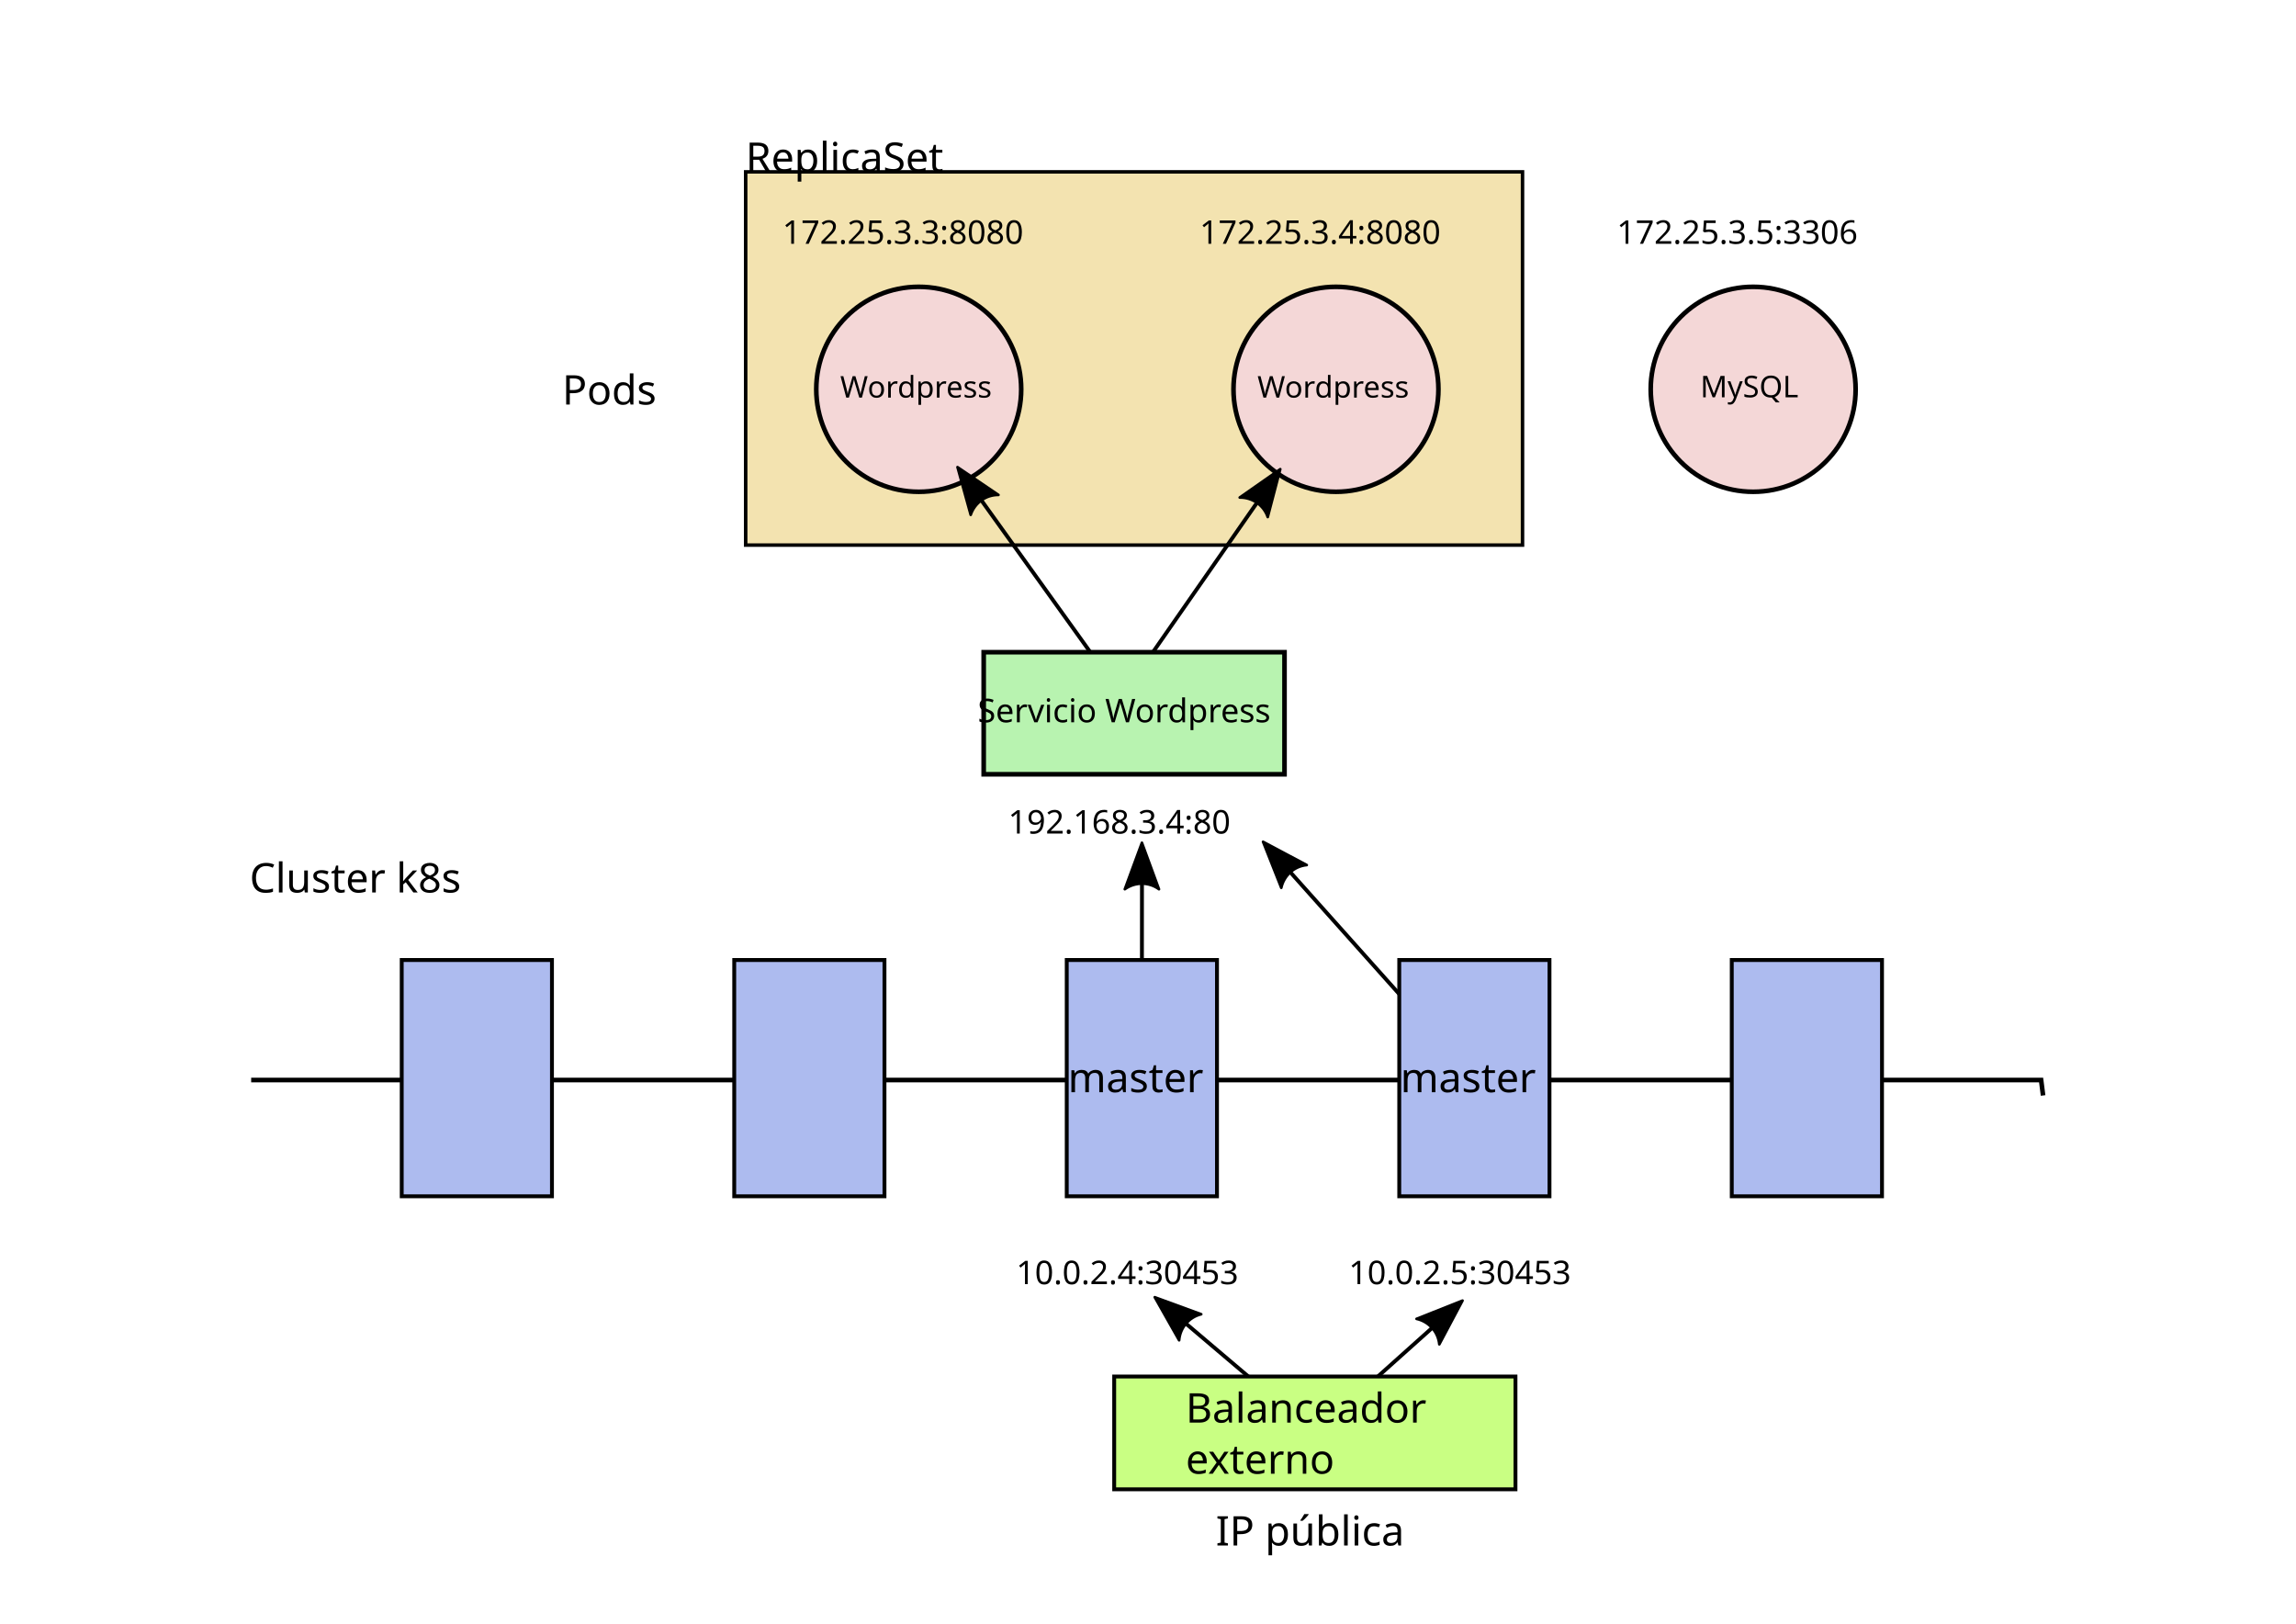
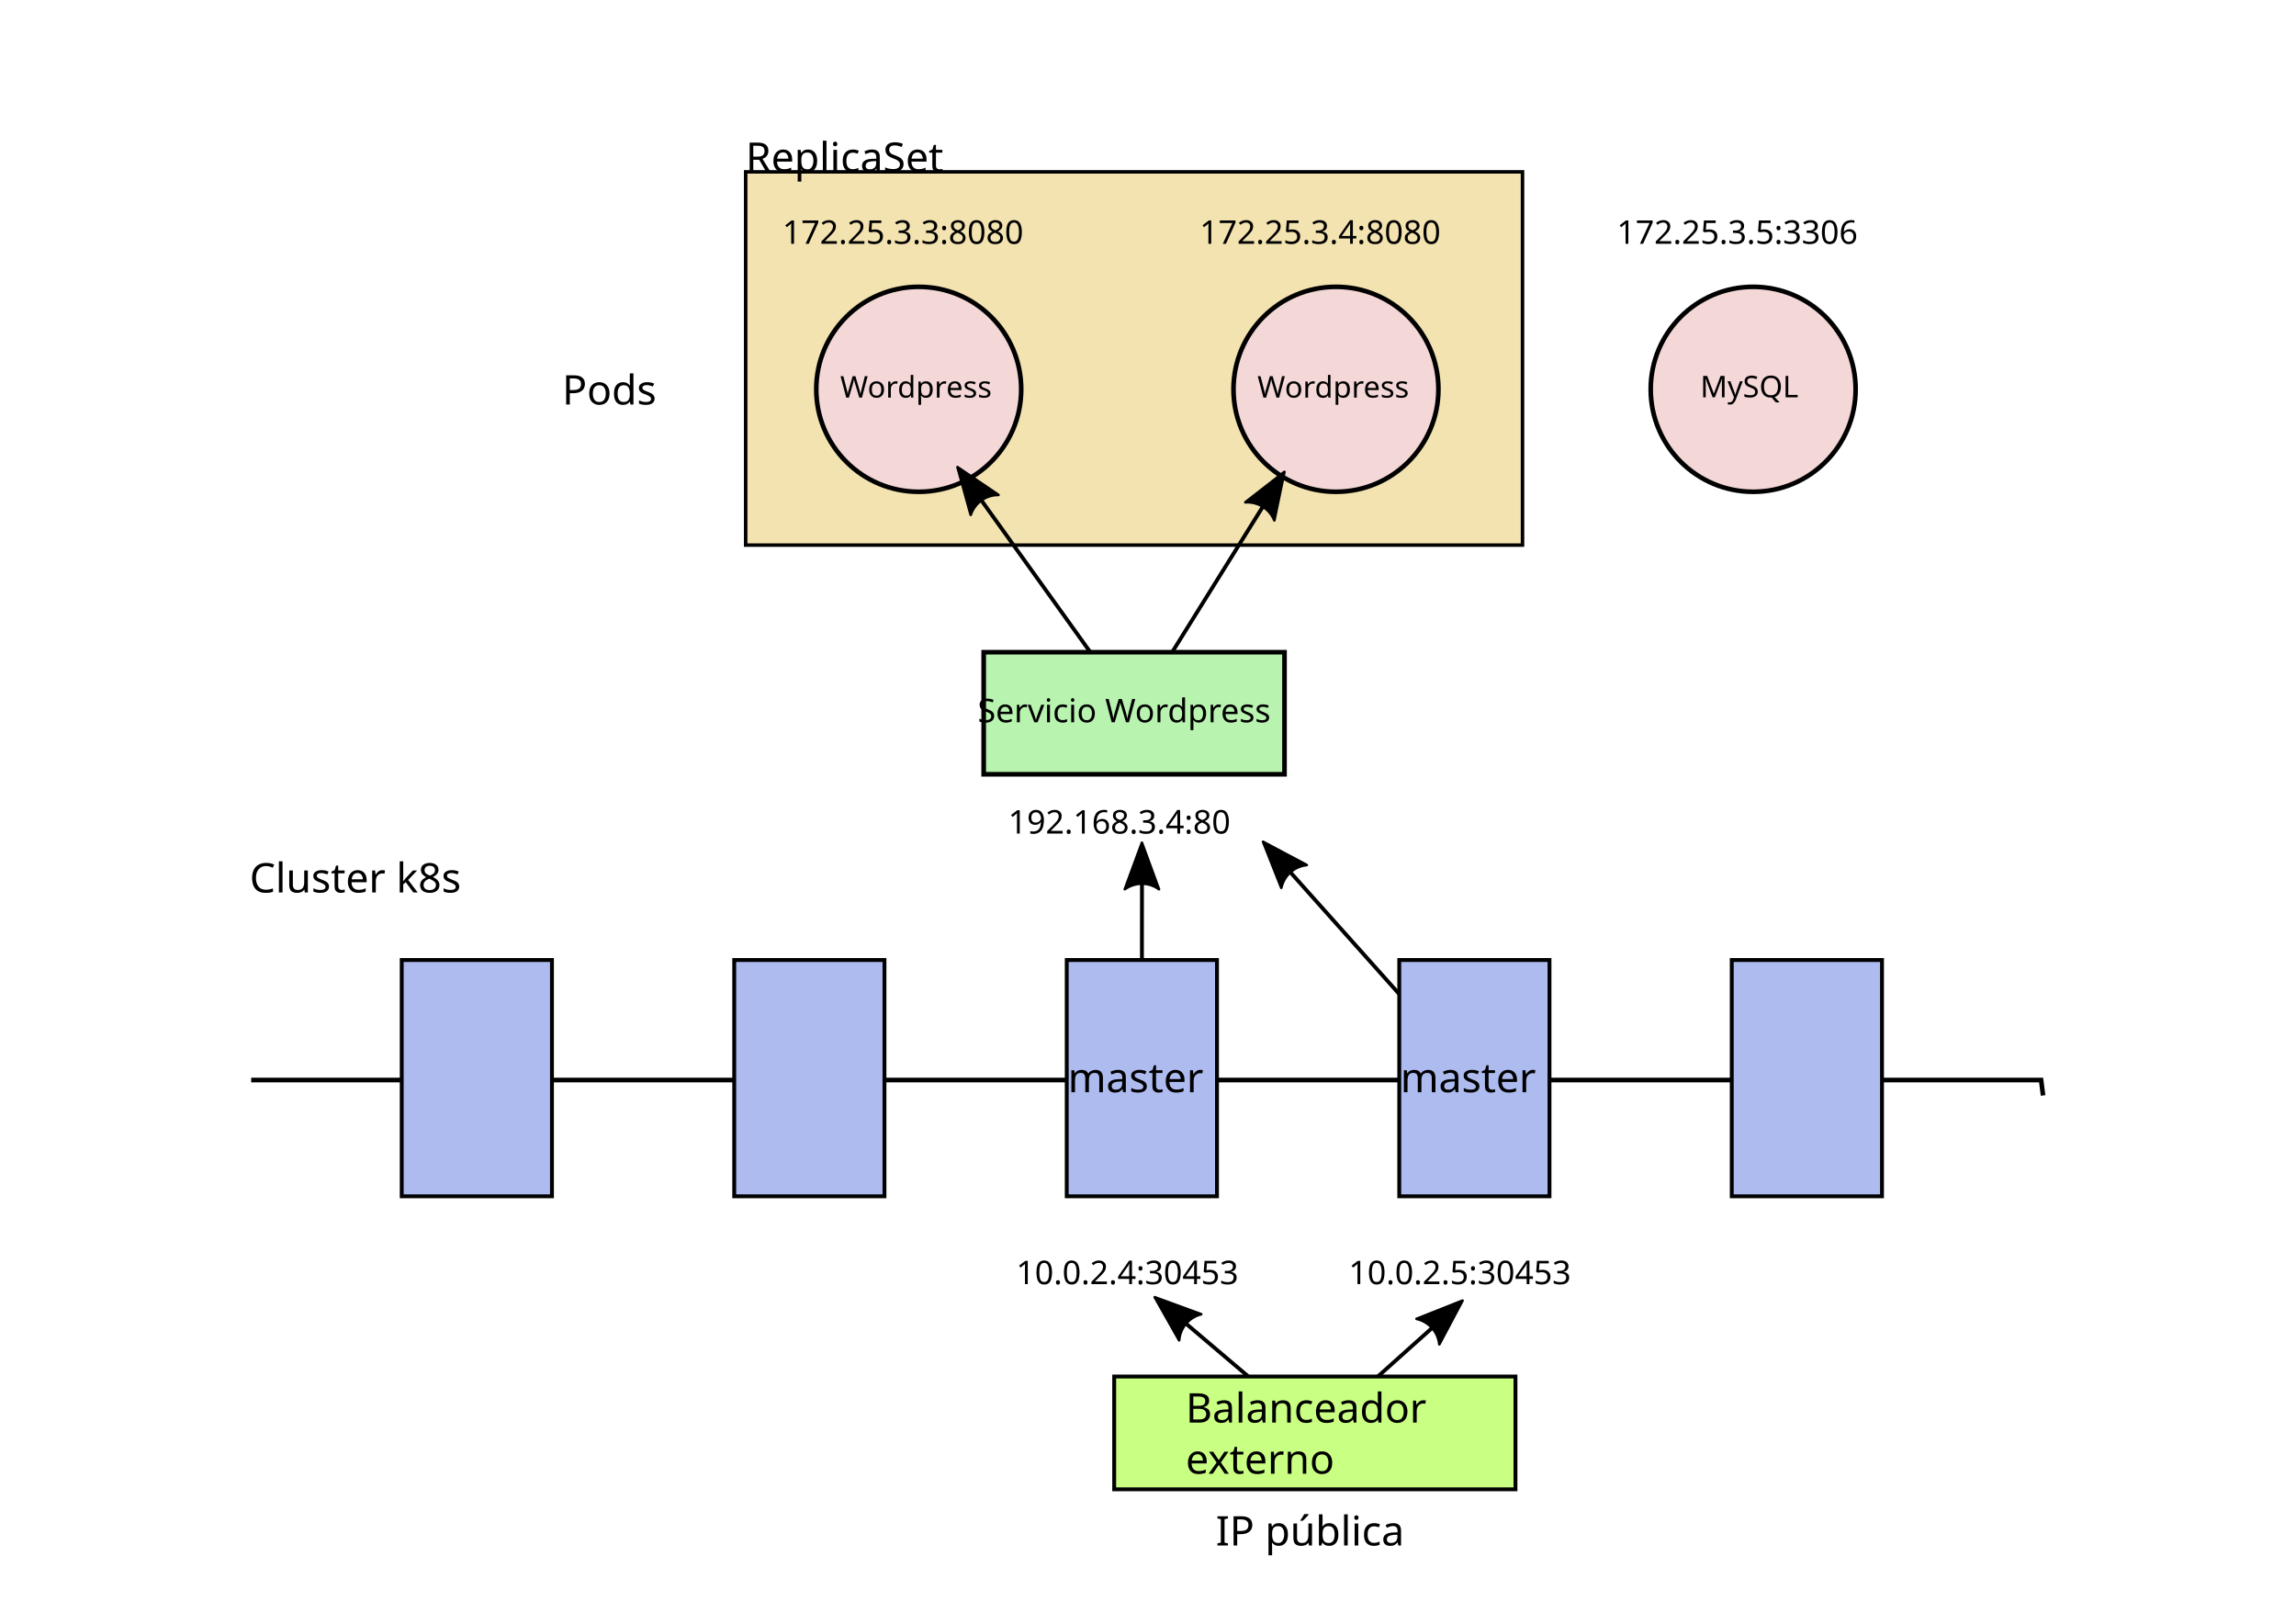
<svg xmlns="http://www.w3.org/2000/svg" width="297mm" height="210mm" viewBox="0 0 297 210" version="1.1" id="svg8">
  <defs id="defs2">
    <marker style="overflow:visible;" id="marker2127" refX="0.0" refY="0.0" orient="auto">
      <path transform="scale(1.1) rotate(180) translate(1,0)" d="M 8.719,4.034 L -2.207,0.016 L 8.719,-4.002 C 6.973,-1.63 6.983,1.616 8.719,4.034 z " style="fill-rule:evenodd;stroke-width:0.625;stroke-linejoin:round;stroke:#000000;stroke-opacity:1;fill:#000000;fill-opacity:1" id="path2125" />
    </marker>
    <marker style="overflow:visible;" id="marker2117" refX="0.0" refY="0.0" orient="auto">
      <path transform="scale(1.1) rotate(180) translate(1,0)" d="M 8.719,4.034 L -2.207,0.016 L 8.719,-4.002 C 6.973,-1.63 6.983,1.616 8.719,4.034 z " style="fill-rule:evenodd;stroke-width:0.625;stroke-linejoin:round;stroke:#000000;stroke-opacity:1;fill:#000000;fill-opacity:1" id="path2115" />
    </marker>
    <marker style="overflow:visible;" id="marker2041" refX="0.0" refY="0.0" orient="auto">
      <path transform="scale(1.1) rotate(180) translate(1,0)" d="M 8.719,4.034 L -2.207,0.016 L 8.719,-4.002 C 6.973,-1.63 6.983,1.616 8.719,4.034 z " style="fill-rule:evenodd;stroke-width:0.625;stroke-linejoin:round;stroke:#000000;stroke-opacity:1;fill:#000000;fill-opacity:1" id="path2039" />
    </marker>
    <marker style="overflow:visible;" id="marker1931" refX="0.0" refY="0.0" orient="auto">
      <path transform="scale(1.1) rotate(180) translate(1,0)" d="M 8.719,4.034 L -2.207,0.016 L 8.719,-4.002 C 6.973,-1.63 6.983,1.616 8.719,4.034 z " style="fill-rule:evenodd;stroke-width:0.625;stroke-linejoin:round;stroke:#000000;stroke-opacity:1;fill:#000000;fill-opacity:1" id="path1929" />
    </marker>
    <marker style="overflow:visible;" id="marker1827" refX="0.0" refY="0.0" orient="auto">
      <path transform="scale(1.1) rotate(180) translate(1,0)" d="M 8.719,4.034 L -2.207,0.016 L 8.719,-4.002 C 6.973,-1.63 6.983,1.616 8.719,4.034 z " style="fill-rule:evenodd;stroke-width:0.625;stroke-linejoin:round;stroke:#000000;stroke-opacity:1;fill:#000000;fill-opacity:1" id="path1825" />
    </marker>
    <marker style="overflow:visible;" id="marker1761" refX="0.0" refY="0.0" orient="auto">
      <path transform="scale(1.1) rotate(180) translate(1,0)" d="M 8.719,4.034 L -2.207,0.016 L 8.719,-4.002 C 6.973,-1.63 6.983,1.616 8.719,4.034 z " style="fill-rule:evenodd;stroke-width:0.625;stroke-linejoin:round;stroke:#000000;stroke-opacity:1;fill:#000000;fill-opacity:1" id="path1759" />
    </marker>
    <marker style="overflow:visible" id="Arrow2Lstart" refX="0.0" refY="0.0" orient="auto">
      <path transform="scale(1.1) translate(1,0)" d="M 8.719,4.034 L -2.207,0.016 L 8.719,-4.002 C 6.973,-1.63 6.983,1.616 8.719,4.034 z " style="fill-rule:evenodd;stroke-width:0.625;stroke-linejoin:round;stroke:#000000;stroke-opacity:1;fill:#000000;fill-opacity:1" id="path1102" />
    </marker>
    <marker style="overflow:visible;" id="marker1501" refX="0.0" refY="0.0" orient="auto">
      <path transform="scale(1.1) rotate(180) translate(1,0)" d="M 8.719,4.034 L -2.207,0.016 L 8.719,-4.002 C 6.973,-1.63 6.983,1.616 8.719,4.034 z " style="fill-rule:evenodd;stroke-width:0.625;stroke-linejoin:round;stroke:#ff0000;stroke-opacity:1;fill:#ff0000;fill-opacity:1" id="path1499" />
    </marker>
    <marker style="overflow:visible;" id="marker1437" refX="0.0" refY="0.0" orient="auto">
      <path transform="scale(1.1) rotate(180) translate(1,0)" d="M 8.719,4.034 L -2.207,0.016 L 8.719,-4.002 C 6.973,-1.63 6.983,1.616 8.719,4.034 z " style="fill-rule:evenodd;stroke-width:0.625;stroke-linejoin:round;stroke:#000000;stroke-opacity:1;fill:#000000;fill-opacity:1" id="path1435" />
    </marker>
    <marker style="overflow:visible;" id="marker1381" refX="0.0" refY="0.0" orient="auto">
      <path transform="scale(1.1) rotate(180) translate(1,0)" d="M 8.719,4.034 L -2.207,0.016 L 8.719,-4.002 C 6.973,-1.63 6.983,1.616 8.719,4.034 z " style="fill-rule:evenodd;stroke-width:0.625;stroke-linejoin:round;stroke:#000000;stroke-opacity:1;fill:#000000;fill-opacity:1" id="path1379" />
    </marker>
    <marker style="overflow:visible;" id="marker1347" refX="0.0" refY="0.0" orient="auto">
      <path transform="scale(1.1) rotate(180) translate(1,0)" d="M 8.719,4.034 L -2.207,0.016 L 8.719,-4.002 C 6.973,-1.63 6.983,1.616 8.719,4.034 z " style="fill-rule:evenodd;stroke-width:0.625;stroke-linejoin:round;stroke:#000000;stroke-opacity:1;fill:#000000;fill-opacity:1" id="path1105" />
    </marker>
    <marker style="overflow:visible;" id="Arrow2Lend" refX="0.0" refY="0.0" orient="auto">
      <path transform="scale(1.1) rotate(180) translate(1,0)" d="M 8.719,4.034 L -2.207,0.016 L 8.719,-4.002 C 6.973,-1.63 6.983,1.616 8.719,4.034 z " style="fill-rule:evenodd;stroke-width:0.625;stroke-linejoin:round;stroke:#000000;stroke-opacity:1;fill:#000000;fill-opacity:1" id="path1167" />
    </marker>
  </defs>
  <g id="layer1">
    <rect style="color:#000000;overflow:visible;fill:#f3e3b0;fill-opacity:1;stroke:#000000;stroke-width:0.454;stroke-linecap:round;stroke-miterlimit:4;stroke-dasharray:none" id="rect1491" width="100.489" height="48.27" x="96.457" y="22.227" />
    <path style="fill:none;fill-rule:evenodd;stroke:#000000;stroke-width:0.6;stroke-linecap:butt;stroke-linejoin:miter;stroke-opacity:1;stroke-miterlimit:4;stroke-dasharray:none" d="M 32.49,139.687 H 264.029 l 0.255,1.994 v 0" id="path1009" />
    <rect style="color:#000000;overflow:visible;fill:#adbbef;stroke:#000000;stroke-width:0.5;stroke-linecap:round" id="rect958" width="19.434" height="30.56" x="51.965" y="124.162" />
    <rect style="color:#000000;overflow:visible;fill:#adbbef;stroke:#000000;stroke-width:0.5;stroke-linecap:round" id="rect958-3" width="19.434" height="30.56" x="94.977" y="124.162" />
    <rect style="color:#000000;overflow:visible;fill:#adbbef;stroke:#000000;stroke-width:0.5;stroke-linecap:round" id="rect958-6" width="19.434" height="30.56" x="137.989" y="124.162" />
    <rect style="color:#000000;overflow:visible;fill:#adbbef;stroke:#000000;stroke-width:0.5;stroke-linecap:round" id="rect958-7" width="19.434" height="30.56" x="181.001" y="124.162" />
    <rect style="color:#000000;overflow:visible;fill:#adbbef;stroke:#000000;stroke-width:0.5;stroke-linecap:round" id="rect958-5" width="19.434" height="30.56" x="224.013" y="124.162" />
    <text xml:space="preserve" style="font-style:normal;font-variant:normal;font-weight:normal;font-stretch:normal;font-size:5.292px;line-height:125%;font-family:Sans;-inkscape-font-specification:Sans;text-align:start;letter-spacing:0px;word-spacing:0px;writing-mode:lr-tb;text-anchor:start;fill:#000000;fill-opacity:1;stroke:none;stroke-width:0.265px;stroke-linecap:butt;stroke-linejoin:miter;stroke-opacity:1" x="32.28" y="115.431" id="text1013">
      <tspan id="tspan1011" x="32.28" y="115.431" style="stroke-width:0.265px">Cluster k8s</tspan>
    </text>
    <circle style="color:#000000;overflow:visible;fill:#f4d7d7;stroke:#000000;stroke-width:0.6;stroke-linecap:round;stroke-miterlimit:4;stroke-dasharray:none" id="path1015" cx="118.843" cy="50.35" r="13.255" />
    <circle style="color:#000000;overflow:visible;fill:#f4d7d7;stroke:#000000;stroke-width:0.6;stroke-linecap:round;stroke-miterlimit:4;stroke-dasharray:none" id="path1015-3" cx="172.813" cy="50.35" r="13.255" />
    <circle style="color:#000000;overflow:visible;fill:#f4d7d7;stroke:#000000;stroke-width:0.6;stroke-linecap:round;stroke-miterlimit:4;stroke-dasharray:none" id="path1015-5" cx="226.782" cy="50.35" r="13.255" />
    <rect style="color:#000000;overflow:visible;fill:#b8f3b0;fill-opacity:1;stroke:#000000;stroke-width:0.6;stroke-linecap:round;stroke-miterlimit:4;stroke-dasharray:none" id="rect1046" width="38.913" height="15.788" x="127.245" y="84.352" />
    <text xml:space="preserve" style="font-style:normal;font-variant:normal;font-weight:normal;font-stretch:normal;font-size:4.233px;line-height:125%;font-family:Sans;-inkscape-font-specification:'Sans, Normal';font-variant-ligatures:normal;font-variant-caps:normal;font-variant-numeric:normal;font-variant-east-asian:normal;text-align:start;letter-spacing:0px;word-spacing:0px;writing-mode:lr-tb;text-anchor:start;fill:#000000;fill-opacity:1;stroke:none;stroke-width:0.265px;stroke-linecap:butt;stroke-linejoin:miter;stroke-opacity:1" x="101.206" y="31.533" id="text1050">
      <tspan id="tspan1048" x="101.206" y="31.533" style="font-style:normal;font-variant:normal;font-weight:normal;font-stretch:normal;font-size:4.233px;font-family:Sans;-inkscape-font-specification:'Sans, Normal';font-variant-ligatures:normal;font-variant-caps:normal;font-variant-numeric:normal;font-variant-east-asian:normal;stroke-width:0.265px">172.25.3.3:8080</tspan>
    </text>
    <text xml:space="preserve" style="font-style:normal;font-variant:normal;font-weight:normal;font-stretch:normal;font-size:4.233px;line-height:125%;font-family:Sans;-inkscape-font-specification:'Sans, Normal';font-variant-ligatures:normal;font-variant-caps:normal;font-variant-numeric:normal;font-variant-east-asian:normal;text-align:start;letter-spacing:0px;word-spacing:0px;writing-mode:lr-tb;text-anchor:start;fill:#000000;fill-opacity:1;stroke:none;stroke-width:0.265px;stroke-linecap:butt;stroke-linejoin:miter;stroke-opacity:1" x="155.176" y="31.533" id="text1054">
      <tspan id="tspan1052" x="155.176" y="31.533" style="font-style:normal;font-variant:normal;font-weight:normal;font-stretch:normal;font-size:4.233px;font-family:Sans;-inkscape-font-specification:'Sans, Normal';font-variant-ligatures:normal;font-variant-caps:normal;font-variant-numeric:normal;font-variant-east-asian:normal;stroke-width:0.265px">172.25.3.4:8080</tspan>
    </text>
    <text xml:space="preserve" style="font-style:normal;font-variant:normal;font-weight:normal;font-stretch:normal;font-size:4.233px;line-height:125%;font-family:Sans;-inkscape-font-specification:'Sans, Normal';font-variant-ligatures:normal;font-variant-caps:normal;font-variant-numeric:normal;font-variant-east-asian:normal;text-align:start;letter-spacing:0px;word-spacing:0px;writing-mode:lr-tb;text-anchor:start;fill:#000000;fill-opacity:1;stroke:none;stroke-width:0.265px;stroke-linecap:butt;stroke-linejoin:miter;stroke-opacity:1" x="209.138" y="31.533" id="text1058">
      <tspan id="tspan1056" x="209.138" y="31.533" style="font-style:normal;font-variant:normal;font-weight:normal;font-stretch:normal;font-size:4.233px;font-family:Sans;-inkscape-font-specification:'Sans, Normal';font-variant-ligatures:normal;font-variant-caps:normal;font-variant-numeric:normal;font-variant-east-asian:normal;stroke-width:0.265px">172.25.3.5:3306</tspan>
    </text>
    <text xml:space="preserve" style="font-style:normal;font-variant:normal;font-weight:normal;font-stretch:normal;font-size:4.233px;line-height:125%;font-family:Sans;-inkscape-font-specification:'Sans, Normal';font-variant-ligatures:normal;font-variant-caps:normal;font-variant-numeric:normal;font-variant-east-asian:normal;text-align:start;letter-spacing:0px;word-spacing:0px;writing-mode:lr-tb;text-anchor:start;fill:#000000;fill-opacity:1;stroke:none;stroke-width:0.265px;stroke-linecap:butt;stroke-linejoin:miter;stroke-opacity:1" x="130.411" y="107.801" id="text1062">
      <tspan id="tspan1060" x="130.411" y="107.801" style="font-style:normal;font-variant:normal;font-weight:normal;font-stretch:normal;font-size:4.233px;font-family:Sans;-inkscape-font-specification:'Sans, Normal';font-variant-ligatures:normal;font-variant-caps:normal;font-variant-numeric:normal;font-variant-east-asian:normal;stroke-width:0.265px">192.168.3.4:80</tspan>
    </text>
    <text xml:space="preserve" style="font-style:normal;font-variant:normal;font-weight:normal;font-stretch:normal;font-size:3.881px;line-height:125%;font-family:Sans;-inkscape-font-specification:'Sans, Normal';font-variant-ligatures:normal;font-variant-caps:normal;font-variant-numeric:normal;font-variant-east-asian:normal;text-align:start;letter-spacing:0px;word-spacing:0px;writing-mode:lr-tb;text-anchor:start;fill:#000000;fill-opacity:1;stroke:none;stroke-width:0.265px;stroke-linecap:butt;stroke-linejoin:miter;stroke-opacity:1" x="108.684" y="51.421" id="text1066">
      <tspan id="tspan1064" x="108.684" y="51.421" style="font-style:normal;font-variant:normal;font-weight:normal;font-stretch:normal;font-size:3.881px;font-family:Sans;-inkscape-font-specification:'Sans, Normal';font-variant-ligatures:normal;font-variant-caps:normal;font-variant-numeric:normal;font-variant-east-asian:normal;stroke-width:0.265px">Wordpress</tspan>
    </text>
    <text xml:space="preserve" style="font-style:normal;font-variant:normal;font-weight:normal;font-stretch:normal;font-size:3.881px;line-height:125%;font-family:Sans;-inkscape-font-specification:'Sans, Normal';font-variant-ligatures:normal;font-variant-caps:normal;font-variant-numeric:normal;font-variant-east-asian:normal;text-align:start;letter-spacing:0px;word-spacing:0px;writing-mode:lr-tb;text-anchor:start;fill:#000000;fill-opacity:1;stroke:none;stroke-width:0.265px;stroke-linecap:butt;stroke-linejoin:miter;stroke-opacity:1" x="162.654" y="51.421" id="text1070">
      <tspan id="tspan1068" x="162.654" y="51.421" style="font-style:normal;font-variant:normal;font-weight:normal;font-stretch:normal;font-size:3.881px;font-family:Sans;-inkscape-font-specification:'Sans, Normal';font-variant-ligatures:normal;font-variant-caps:normal;font-variant-numeric:normal;font-variant-east-asian:normal;stroke-width:0.265px">Wordpress</tspan>
    </text>
    <text xml:space="preserve" style="font-style:normal;font-variant:normal;font-weight:normal;font-stretch:normal;font-size:3.881px;line-height:125%;font-family:Sans;-inkscape-font-specification:'Sans, Normal';font-variant-ligatures:normal;font-variant-caps:normal;font-variant-numeric:normal;font-variant-east-asian:normal;text-align:start;letter-spacing:0px;word-spacing:0px;writing-mode:lr-tb;text-anchor:start;fill:#000000;fill-opacity:1;stroke:none;stroke-width:0.265px;stroke-linecap:butt;stroke-linejoin:miter;stroke-opacity:1" x="219.94" y="51.387" id="text1074">
      <tspan id="tspan1072" x="219.94" y="51.387" style="font-style:normal;font-variant:normal;font-weight:normal;font-stretch:normal;font-size:3.881px;font-family:Sans;-inkscape-font-specification:'Sans, Normal';font-variant-ligatures:normal;font-variant-caps:normal;font-variant-numeric:normal;font-variant-east-asian:normal;stroke-width:0.265px">MySQL</tspan>
    </text>
    <text xml:space="preserve" style="font-style:normal;font-variant:normal;font-weight:normal;font-stretch:normal;font-size:4.233px;line-height:125%;font-family:Sans;-inkscape-font-specification:'Sans, Normal';font-variant-ligatures:normal;font-variant-caps:normal;font-variant-numeric:normal;font-variant-east-asian:normal;text-align:start;letter-spacing:0px;word-spacing:0px;writing-mode:lr-tb;text-anchor:start;fill:#000000;fill-opacity:1;stroke:none;stroke-width:0.265px;stroke-linecap:butt;stroke-linejoin:miter;stroke-opacity:1" x="126.473" y="93.414" id="text1078">
      <tspan id="tspan1076" x="126.473" y="93.414" style="font-style:normal;font-variant:normal;font-weight:normal;font-stretch:normal;font-size:4.233px;font-family:Sans;-inkscape-font-specification:'Sans, Normal';font-variant-ligatures:normal;font-variant-caps:normal;font-variant-numeric:normal;font-variant-east-asian:normal;stroke-width:0.265px">Servicio Wordpress</tspan>
    </text>
-     <path style="fill:none;fill-rule:evenodd;stroke:#000000;stroke-width:0.5;stroke-linecap:butt;stroke-linejoin:miter;stroke-miterlimit:4;stroke-dasharray:none;stroke-opacity:1;marker-end:;marker-start:url(#Arrow2Lstart)" d="M 165.238,61.228 149.135,84.352" id="path1082" />
+     <path style="fill:none;fill-rule:evenodd;stroke:#000000;stroke-width:0.5;stroke-linecap:butt;stroke-linejoin:miter;stroke-miterlimit:4;stroke-dasharray:none;stroke-opacity:1;marker-start:url(#Arrow2Lstart)" d="m 165.802,61.599 -14.18,22.753" id="path1082" />
    <text xml:space="preserve" style="font-style:normal;font-variant:normal;font-weight:normal;font-stretch:normal;font-size:5.292px;line-height:125%;font-family:Sans;-inkscape-font-specification:Sans;text-align:start;letter-spacing:0px;word-spacing:0px;writing-mode:lr-tb;text-anchor:start;fill:#000000;fill-opacity:1;stroke:none;stroke-width:0.265px;stroke-linecap:butt;stroke-linejoin:miter;stroke-opacity:1" x="72.722" y="52.323" id="text1489">
      <tspan id="tspan1487" x="72.722" y="52.323" style="stroke-width:0.265px">Pods</tspan>
    </text>
    <text xml:space="preserve" style="font-style:normal;font-variant:normal;font-weight:normal;font-stretch:normal;font-size:5.292px;line-height:125%;font-family:Sans;-inkscape-font-specification:Sans;text-align:start;letter-spacing:0px;word-spacing:0px;writing-mode:lr-tb;text-anchor:start;fill:#000000;fill-opacity:1;stroke:none;stroke-width:0.265px;stroke-linecap:butt;stroke-linejoin:miter;stroke-opacity:1" x="96.457" y="22.227" id="text1495">
      <tspan id="tspan1493" x="96.457" y="22.227" style="stroke-width:0.265px">ReplicaSet</tspan>
    </text>
-     <path style="fill:none;fill-rule:evenodd;stroke:#000000;stroke-width:0.5;stroke-linecap:butt;stroke-linejoin:miter;stroke-opacity:1;marker-end:url(#marker1761);stroke-miterlimit:4;stroke-dasharray:none" d="M 141.039,84.352 124.251,60.95" id="path1757" />
-     <path style="display:inline;fill:none;fill-rule:evenodd;stroke:#000000;stroke-width:0.5;stroke-linecap:butt;stroke-linejoin:miter;stroke-opacity:1;stroke-miterlimit:4;stroke-dasharray:none;marker-end:url(#marker1827)" d="m 147.714,124.162 0.008,-14.503" id="path1823" />
+     <path style="fill:none;fill-rule:evenodd;stroke:#000000;stroke-width:0.5;stroke-linecap:butt;stroke-linejoin:miter;stroke-miterlimit:4;stroke-dasharray:none;stroke-opacity:1;marker-end:url(#marker1761)" d="M 141.039,84.352 124.251,60.95" id="path1757" />
+     <path style="display:inline;fill:none;fill-rule:evenodd;stroke:#000000;stroke-width:0.5;stroke-linecap:butt;stroke-linejoin:miter;stroke-miterlimit:4;stroke-dasharray:none;stroke-opacity:1;marker-end:url(#marker1827)" d="m 147.714,124.162 0.008,-14.503" id="path1823" />
    <text xml:space="preserve" style="font-style:normal;font-variant:normal;font-weight:normal;font-stretch:normal;font-size:4.233px;line-height:125%;font-family:Sans;-inkscape-font-specification:'Sans, Normal';font-variant-ligatures:normal;font-variant-caps:normal;font-variant-numeric:normal;font-variant-east-asian:normal;text-align:start;letter-spacing:0px;word-spacing:0px;writing-mode:lr-tb;text-anchor:start;fill:#000000;fill-opacity:1;stroke:none;stroke-width:0.265px;stroke-linecap:butt;stroke-linejoin:miter;stroke-opacity:1" x="131.444" y="166.088" id="text1891">
      <tspan id="tspan1889" x="131.444" y="166.088" style="font-style:normal;font-variant:normal;font-weight:normal;font-stretch:normal;font-size:4.233px;font-family:Sans;-inkscape-font-specification:'Sans, Normal';font-variant-ligatures:normal;font-variant-caps:normal;font-variant-numeric:normal;font-variant-east-asian:normal;stroke-width:0.265px">10.0.2.4:30453</tspan>
    </text>
    <text xml:space="preserve" style="font-style:normal;font-variant:normal;font-weight:normal;font-stretch:normal;font-size:5.292px;line-height:125%;font-family:Sans;-inkscape-font-specification:Sans;text-align:start;letter-spacing:0px;word-spacing:0px;writing-mode:lr-tb;text-anchor:start;fill:#000000;fill-opacity:1;stroke:none;stroke-width:0.265px;stroke-linecap:butt;stroke-linejoin:miter;stroke-opacity:1" x="138.135" y="141.263" id="text1895">
      <tspan id="tspan1893" x="138.135" y="141.263" style="stroke-width:0.265px">master</tspan>
    </text>
    <text xml:space="preserve" style="font-style:normal;font-variant:normal;font-weight:normal;font-stretch:normal;font-size:5.292px;line-height:125%;font-family:Sans;-inkscape-font-specification:Sans;text-align:start;letter-spacing:0px;word-spacing:0px;writing-mode:lr-tb;text-anchor:start;fill:#000000;fill-opacity:1;stroke:none;stroke-width:0.265px;stroke-linecap:butt;stroke-linejoin:miter;stroke-opacity:1" x="181.147" y="141.263" id="text1895-7">
      <tspan id="tspan1893-5" x="181.147" y="141.263" style="stroke-width:0.265px">master</tspan>
    </text>
-     <path style="display:inline;fill:none;fill-rule:evenodd;stroke:#000000;stroke-width:0.5;stroke-linecap:butt;stroke-linejoin:miter;stroke-opacity:1;stroke-miterlimit:4;stroke-dasharray:none;marker-end:url(#marker1931)" d="M 181.001,128.57 163.832,109.36" id="path1927" />
+     <path style="display:inline;fill:none;fill-rule:evenodd;stroke:#000000;stroke-width:0.5;stroke-linecap:butt;stroke-linejoin:miter;stroke-miterlimit:4;stroke-dasharray:none;stroke-opacity:1;marker-end:url(#marker1931)" d="M 181.001,128.57 163.832,109.36" id="path1927" />
    <text xml:space="preserve" style="font-style:normal;font-variant:normal;font-weight:normal;font-stretch:normal;font-size:4.233px;line-height:125%;font-family:Sans;-inkscape-font-specification:'Sans, Normal';font-variant-ligatures:normal;font-variant-caps:normal;font-variant-numeric:normal;font-variant-east-asian:normal;text-align:start;letter-spacing:0px;word-spacing:0px;writing-mode:lr-tb;text-anchor:start;fill:#000000;fill-opacity:1;stroke:none;stroke-width:0.265px;stroke-linecap:butt;stroke-linejoin:miter;stroke-opacity:1" x="174.456" y="166.088" id="text1891-4">
      <tspan id="tspan1889-8" x="174.456" y="166.088" style="font-style:normal;font-variant:normal;font-weight:normal;font-stretch:normal;font-size:4.233px;font-family:Sans;-inkscape-font-specification:'Sans, Normal';font-variant-ligatures:normal;font-variant-caps:normal;font-variant-numeric:normal;font-variant-east-asian:normal;stroke-width:0.265px">10.0.2.5:30453</tspan>
    </text>
    <rect style="color:#000000;overflow:visible;fill:#c9ff83;fill-opacity:1;stroke:#000000;stroke-width:0.5;stroke-linecap:round;stroke-miterlimit:4;stroke-dasharray:none;stroke-opacity:1" id="rect2023" width="51.909" height="14.59" x="144.126" y="178.029" />
    <text xml:space="preserve" style="font-style:normal;font-variant:normal;font-weight:normal;font-stretch:normal;font-size:5.292px;line-height:125%;font-family:Sans;-inkscape-font-specification:Sans;text-align:start;letter-spacing:0px;word-spacing:0px;writing-mode:lr-tb;text-anchor:start;fill:#000000;fill-opacity:1;stroke:none;stroke-width:0.265px;stroke-linecap:butt;stroke-linejoin:miter;stroke-opacity:1" x="153.375" y="183.989" id="text2027">
      <tspan id="tspan2025" x="153.375" y="183.989" style="stroke-width:0.265px">Balanceador</tspan>
      <tspan x="153.375" y="190.604" style="stroke-width:0.265px" id="tspan2029">externo</tspan>
    </text>
    <text xml:space="preserve" style="font-style:normal;font-variant:normal;font-weight:normal;font-stretch:normal;font-size:5.292px;line-height:125%;font-family:Sans;-inkscape-font-specification:Sans;text-align:start;letter-spacing:0px;word-spacing:0px;writing-mode:lr-tb;text-anchor:start;fill:#000000;fill-opacity:1;stroke:none;stroke-width:0.265px;stroke-linecap:butt;stroke-linejoin:miter;stroke-opacity:1" x="157.262" y="199.888" id="text2033">
      <tspan id="tspan2031" x="157.262" y="199.888" style="stroke-width:0.265px">IP pública</tspan>
    </text>
-     <path style="display:inline;fill:none;fill-rule:evenodd;stroke:#000000;stroke-width:0.5;stroke-linecap:butt;stroke-linejoin:miter;stroke-opacity:1;stroke-miterlimit:4;stroke-dasharray:none;marker-end:url(#marker2117)" d="m 161.479,178.029 -11.594,-9.833" id="path2035" />
-     <path style="display:inline;fill:none;fill-rule:evenodd;stroke:#000000;stroke-width:0.5;stroke-linecap:butt;stroke-linejoin:miter;stroke-opacity:1;stroke-miterlimit:4;stroke-dasharray:none;marker-end:url(#marker2127)" d="m 178.232,178.029 10.467,-9.367" id="path2037" />
+     <path style="display:inline;fill:none;fill-rule:evenodd;stroke:#000000;stroke-width:0.5;stroke-linecap:butt;stroke-linejoin:miter;stroke-miterlimit:4;stroke-dasharray:none;stroke-opacity:1;marker-end:url(#marker2117)" d="m 161.479,178.029 -11.594,-9.833" id="path2035" />
+     <path style="display:inline;fill:none;fill-rule:evenodd;stroke:#000000;stroke-width:0.5;stroke-linecap:butt;stroke-linejoin:miter;stroke-miterlimit:4;stroke-dasharray:none;stroke-opacity:1;marker-end:url(#marker2127)" d="m 178.232,178.029 10.467,-9.367" id="path2037" />
  </g>
</svg>
